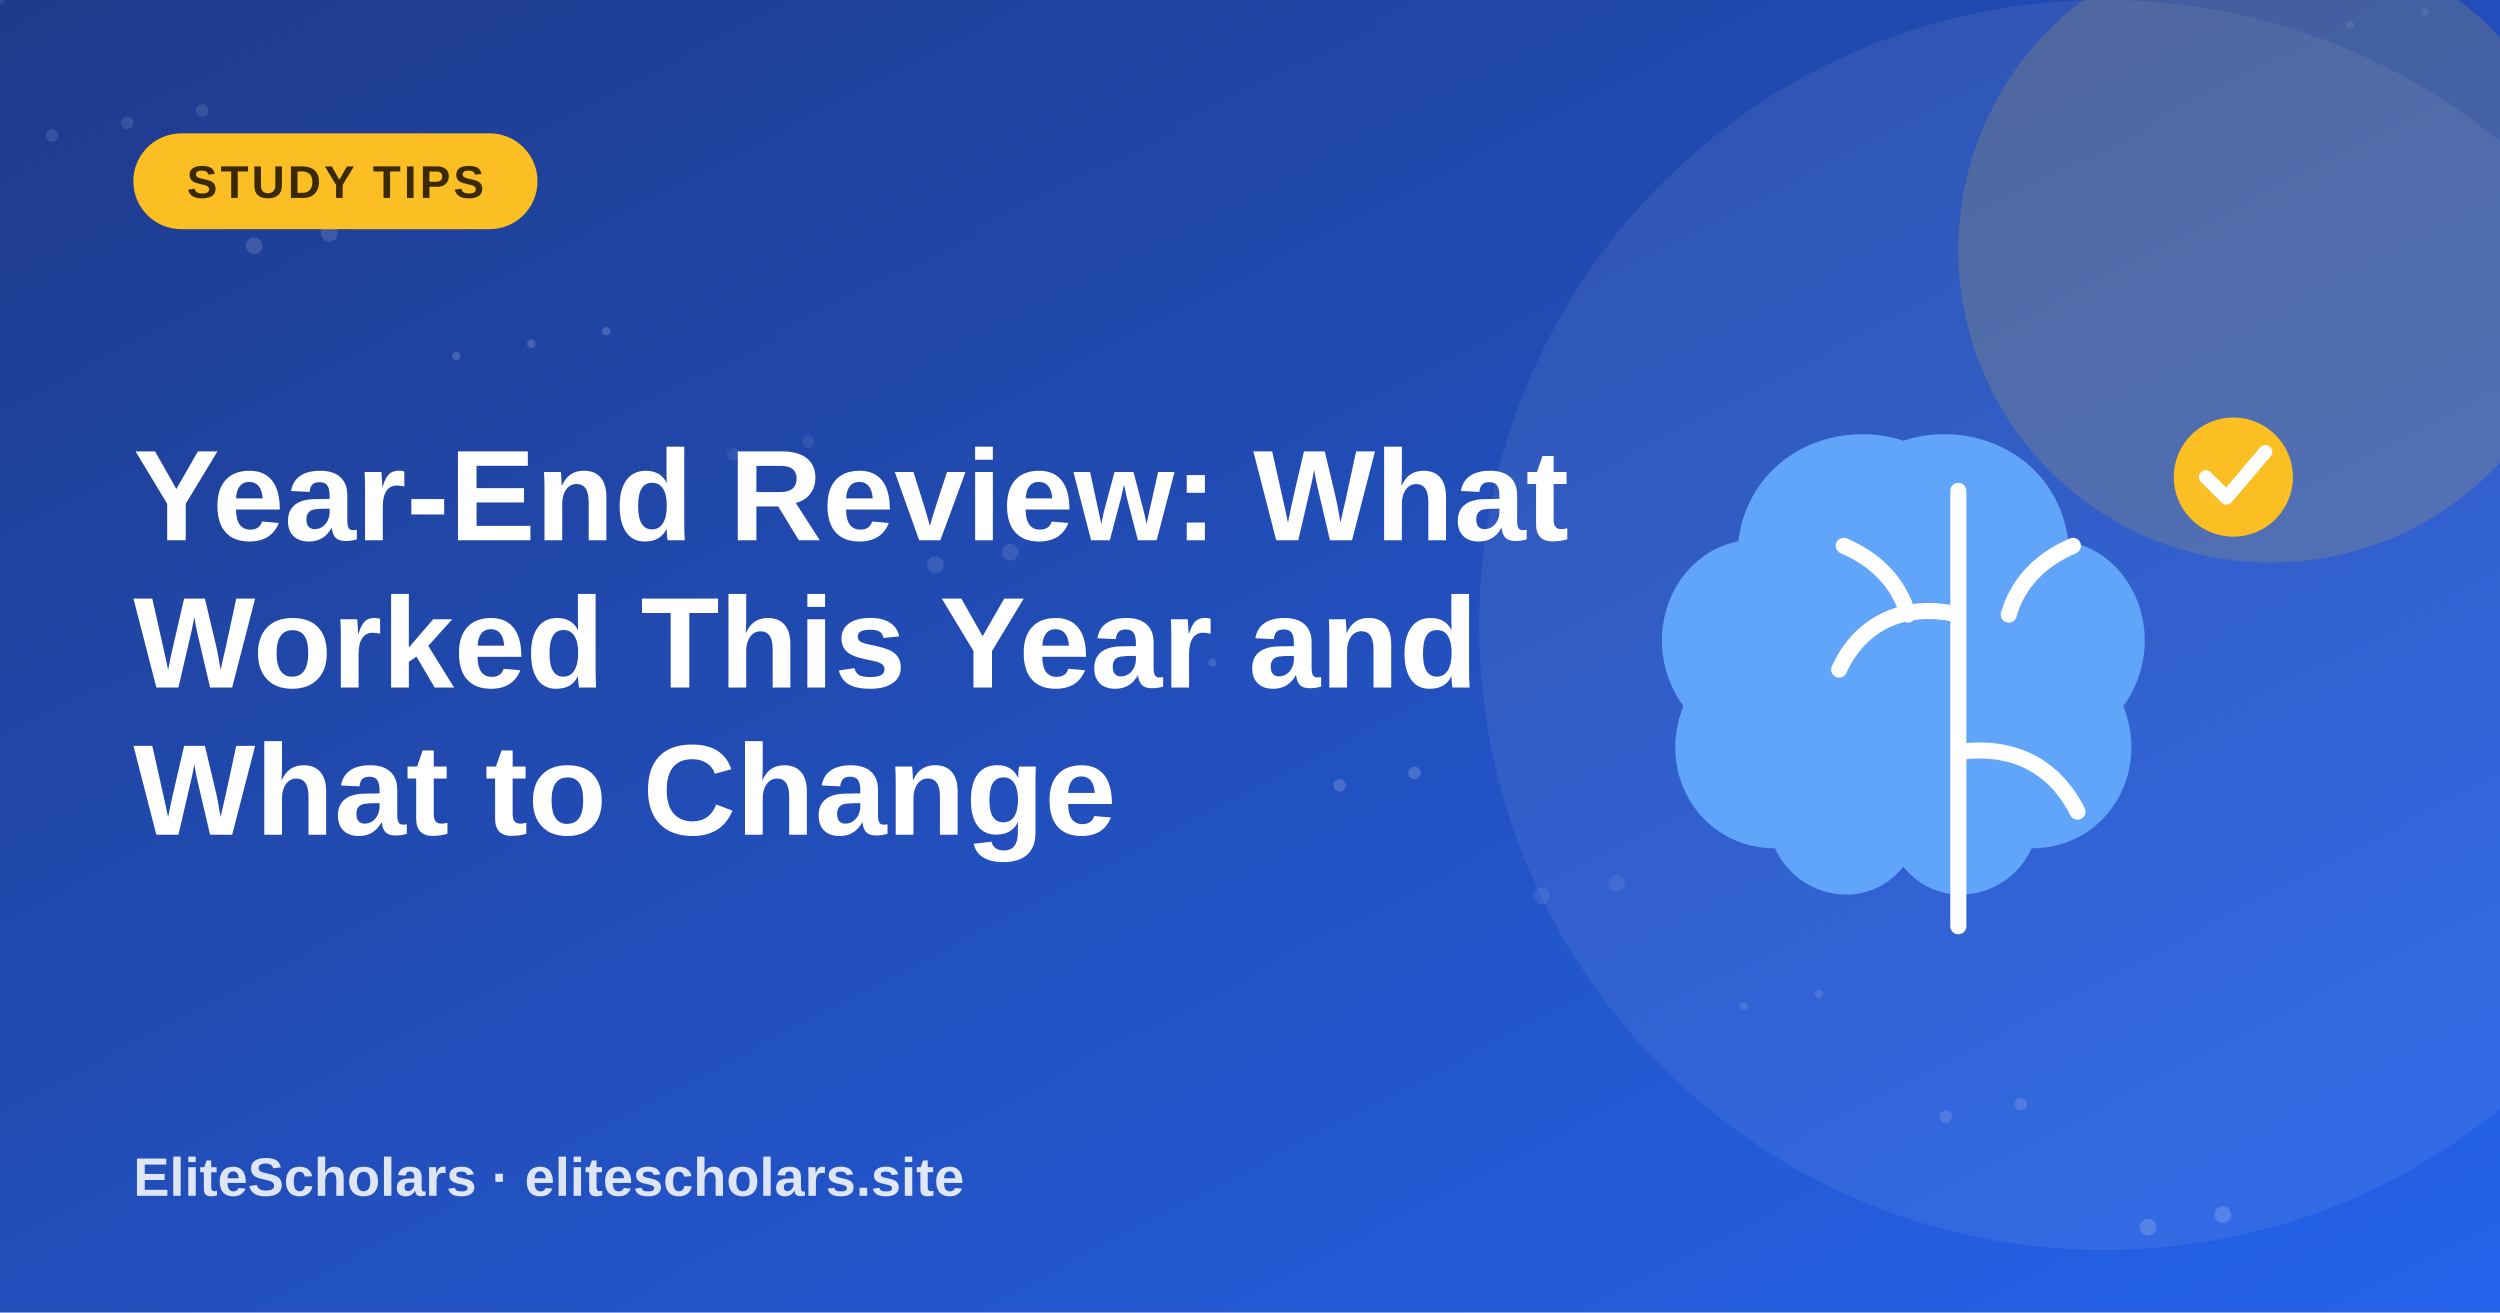
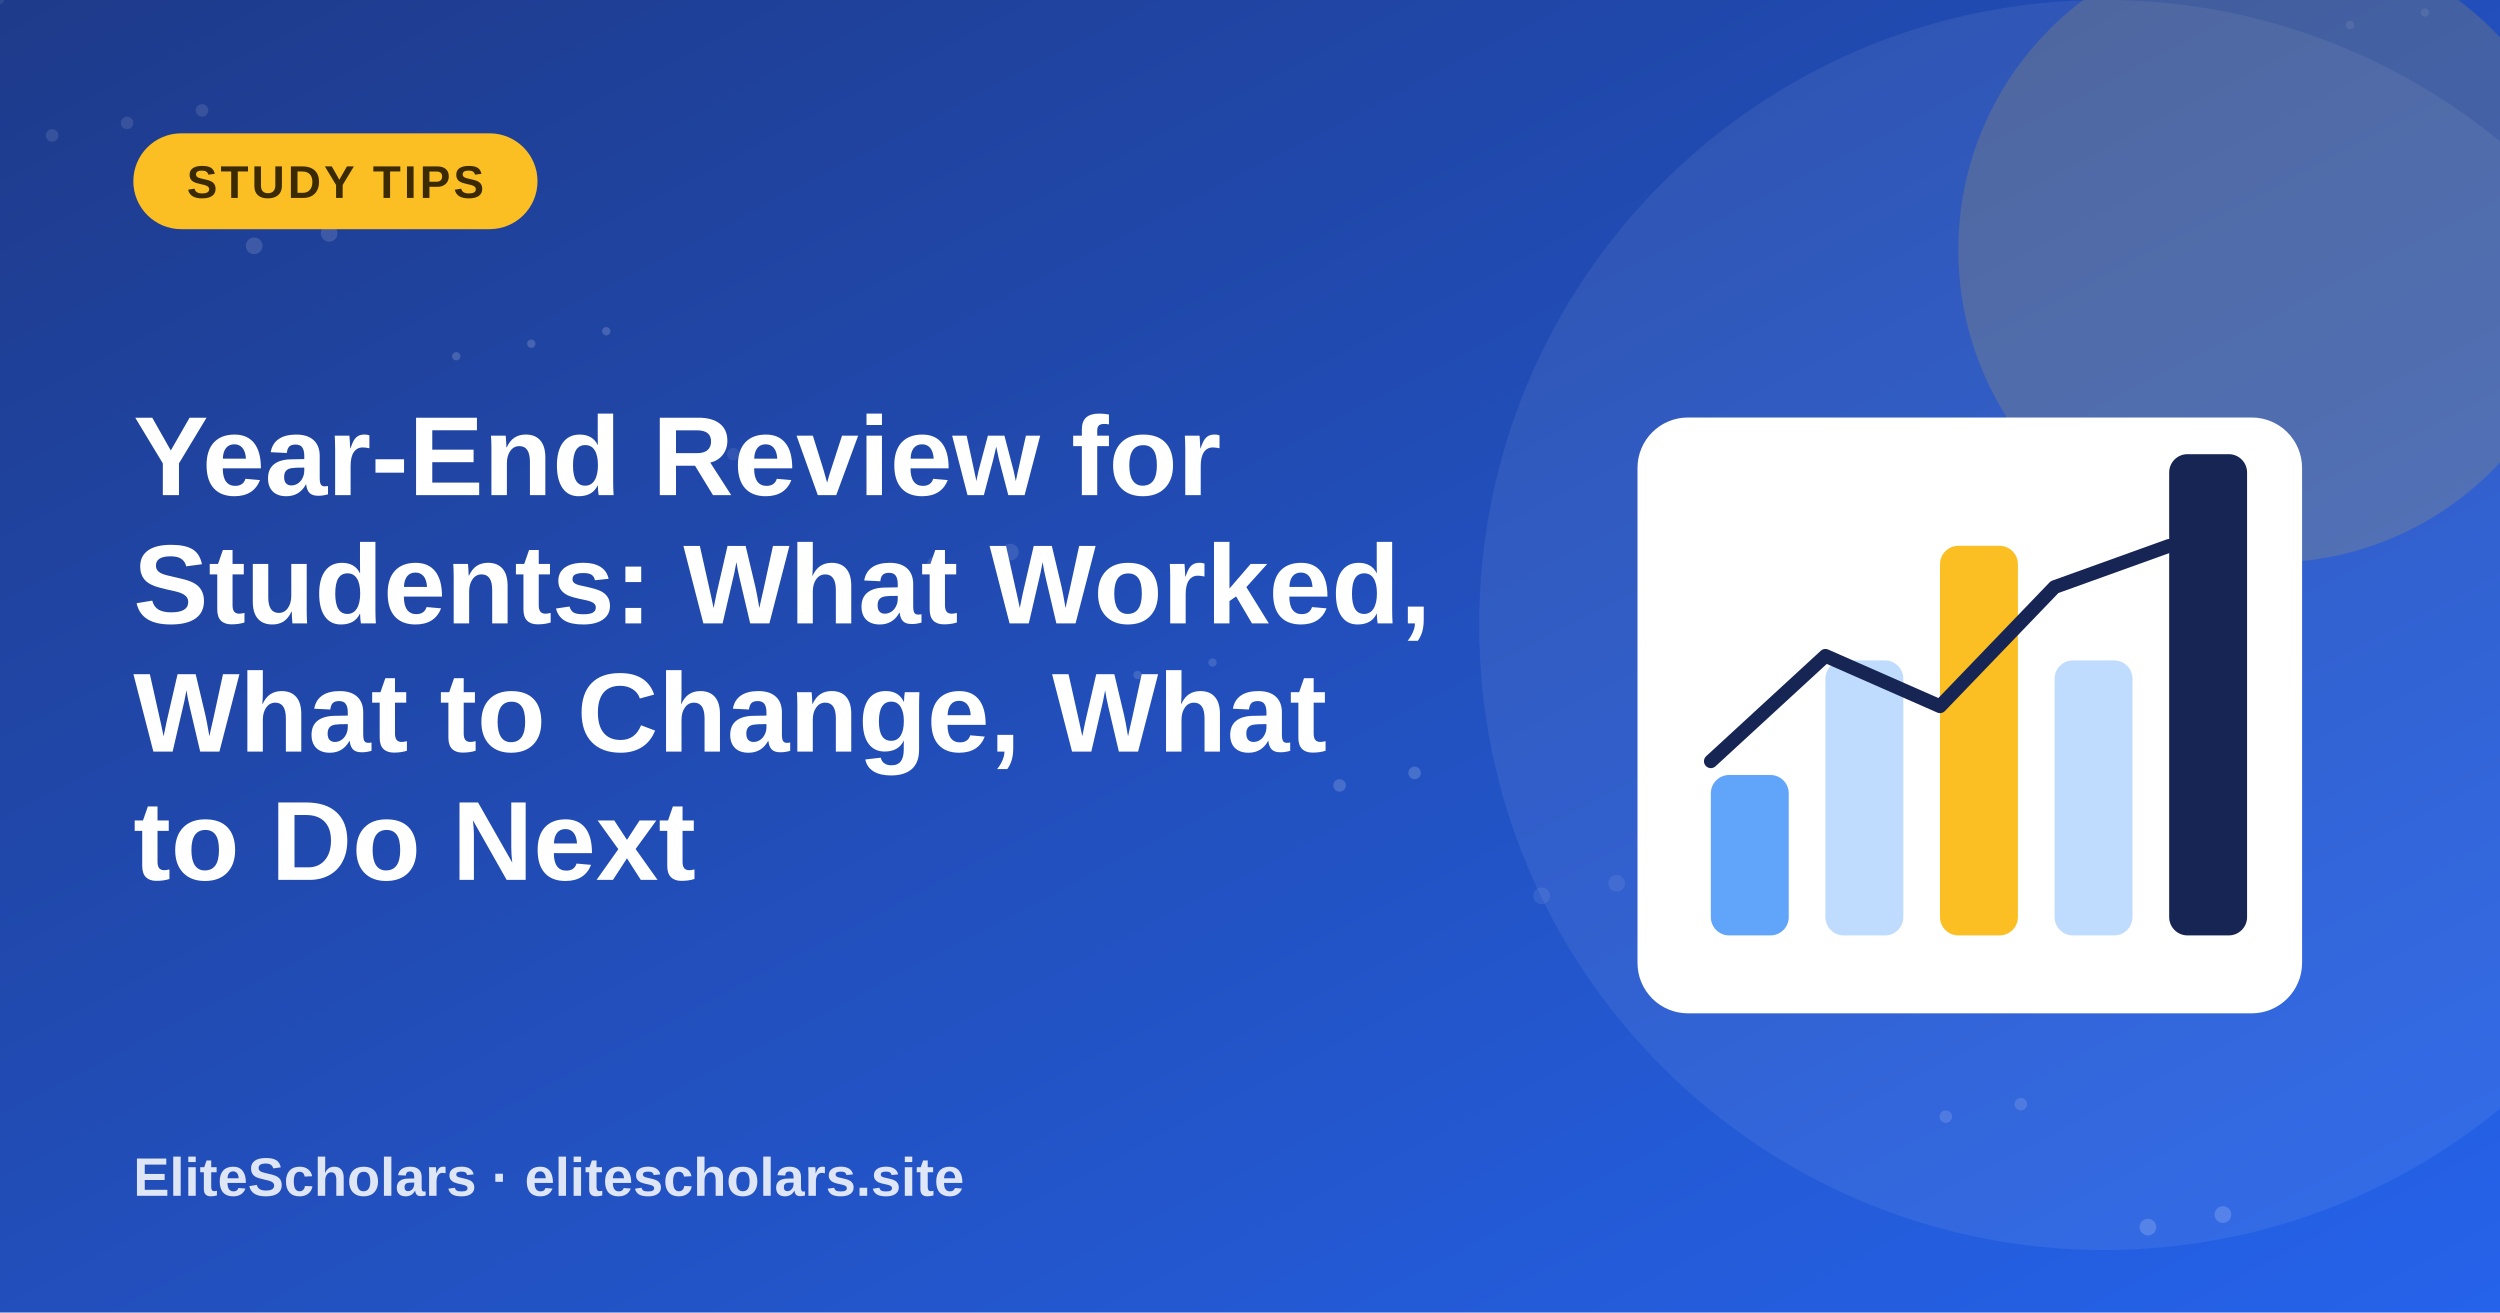
- <svg xmlns="http://www.w3.org/2000/svg" viewBox="0 0 1200 630" width="1200" height="630" role="img" aria-label="Year-End Review: What Worked This Year and What to Change">
+ <svg xmlns="http://www.w3.org/2000/svg" viewBox="0 0 1200 630" width="1200" height="630" role="img" aria-label="Year-End Review for Students: What Worked, What to Change, What to Do Next">
  <defs>
    <linearGradient id="g" x1="0" y1="0" x2="1" y2="1">
      <stop offset="0" stop-color="#1E3A8A" />
      <stop offset="1" stop-color="#2563EB" />
    </linearGradient>
  </defs>
  <rect width="1200" height="630" fill="url(#g)" />
  <circle cx="0" cy="0" r="2" fill="#fff" opacity="0.08" />
  <circle cx="97" cy="53" r="3" fill="#fff" opacity="0.11" />
  <circle cx="194" cy="106" r="4" fill="#fff" opacity="0.14" />
  <circle cx="291" cy="159" r="2" fill="#fff" opacity="0.17" />
  <circle cx="388" cy="212" r="3" fill="#fff" opacity="0.08" />
  <circle cx="485" cy="265" r="4" fill="#fff" opacity="0.11" />
  <circle cx="582" cy="318" r="2" fill="#fff" opacity="0.14" />
  <circle cx="679" cy="371" r="3" fill="#fff" opacity="0.17" />
  <circle cx="776" cy="424" r="4" fill="#fff" opacity="0.08" />
  <circle cx="873" cy="477" r="2" fill="#fff" opacity="0.11" />
  <circle cx="970" cy="530" r="3" fill="#fff" opacity="0.14" />
  <circle cx="1067" cy="583" r="4" fill="#fff" opacity="0.17" />
  <circle cx="1164" cy="6" r="2" fill="#fff" opacity="0.08" />
  <circle cx="61" cy="59" r="3" fill="#fff" opacity="0.11" />
  <circle cx="158" cy="112" r="4" fill="#fff" opacity="0.14" />
  <circle cx="255" cy="165" r="2" fill="#fff" opacity="0.17" />
  <circle cx="352" cy="218" r="3" fill="#fff" opacity="0.08" />
  <circle cx="449" cy="271" r="4" fill="#fff" opacity="0.11" />
  <circle cx="546" cy="324" r="2" fill="#fff" opacity="0.14" />
  <circle cx="643" cy="377" r="3" fill="#fff" opacity="0.17" />
  <circle cx="740" cy="430" r="4" fill="#fff" opacity="0.08" />
  <circle cx="837" cy="483" r="2" fill="#fff" opacity="0.11" />
  <circle cx="934" cy="536" r="3" fill="#fff" opacity="0.14" />
  <circle cx="1031" cy="589" r="4" fill="#fff" opacity="0.17" />
  <circle cx="1128" cy="12" r="2" fill="#fff" opacity="0.08" />
  <circle cx="25" cy="65" r="3" fill="#fff" opacity="0.11" />
  <circle cx="122" cy="118" r="4" fill="#fff" opacity="0.14" />
  <circle cx="219" cy="171" r="2" fill="#fff" opacity="0.17" />
  <circle cx="1010" cy="300" r="300" fill="#fff" opacity=".07" />
  <circle cx="1090" cy="120" r="150" fill="#FBBF24" opacity=".16" />
  <rect x="64" y="64" width="194" height="46" rx="23" fill="#FBBF24" />
  <text x="161" y="95" text-anchor="middle" font-size="22" font-weight="800" letter-spacing="1.5" fill="#3B2A00" font-family="system-ui,Segoe UI,Arial,sans-serif">STUDY TIPS</text>
-   <g font-family="system-ui,Segoe UI,Arial,sans-serif" font-weight="800" fill="#fff" font-size="62">
-     <text x="64" y="259.32">Year-End Review: What</text>
-     <text x="64" y="330">Worked This Year and</text>
-     <text x="64" y="400.68">What to Change</text>
+   <g font-family="system-ui,Segoe UI,Arial,sans-serif" font-weight="800" fill="#fff" font-size="54">
+     <text x="64" y="237.66">Year-End Review for</text>
+     <text x="64" y="299.22">Students: What Worked,</text>
+     <text x="64" y="360.78">What to Change, What</text>
+     <text x="64" y="422.34">to Do Next</text>
  </g>
  <text x="64" y="574" font-size="26" font-weight="700" fill="#fff" opacity=".85" font-family="system-ui,Segoe UI,Arial,sans-serif">EliteScholars · elitescholars.site</text>
  <g transform="translate(720 130) scale(1.1)">
-     <path d="M200 90c-30-34-90-20-96 28-30 6-44 44-24 72-12 30 8 62 40 62 10 22 40 28 56 8 16 20 46 14 56-8 32 0 52-32 40-62 20-28 6-66-24-72-6-48-66-62-96-28z" fill="#60A5FA" />
-     <g stroke="#fff" stroke-width="7" fill="none" stroke-linecap="round">
-       <path d="M200 96v190M200 150c-26-6-44 6-52 24M200 210c28-4 44 10 52 26M150 120c14 6 24 16 28 30M250 120c-14 6-24 16-28 30" />
+     <rect x="60" y="64" width="290" height="260" rx="22" fill="#fff" />
+     <g>
+       <rect x="92" y="220" width="34" height="70" rx="8" fill="#60A5FA" />
+       <rect x="142" y="170" width="34" height="120" rx="8" fill="#BFDBFE" />
+       <rect x="192" y="120" width="34" height="170" rx="8" fill="#FBBF24" />
+       <rect x="242" y="170" width="34" height="120" rx="8" fill="#BFDBFE" />
+       <rect x="292" y="80" width="34" height="210" rx="8" fill="#172554" />
    </g>
-     <circle cx="320" cy="90" r="26" fill="#FBBF24" />
-     <path d="M308 90l9 9 17-20" stroke="#fff" stroke-width="6" fill="none" stroke-linecap="round" stroke-linejoin="round" />
+     <path d="M92 214l50-46 50 22 50-52 50-18" stroke="#172554" stroke-width="6" fill="none" stroke-linecap="round" stroke-linejoin="round" />
  </g>
</svg>
